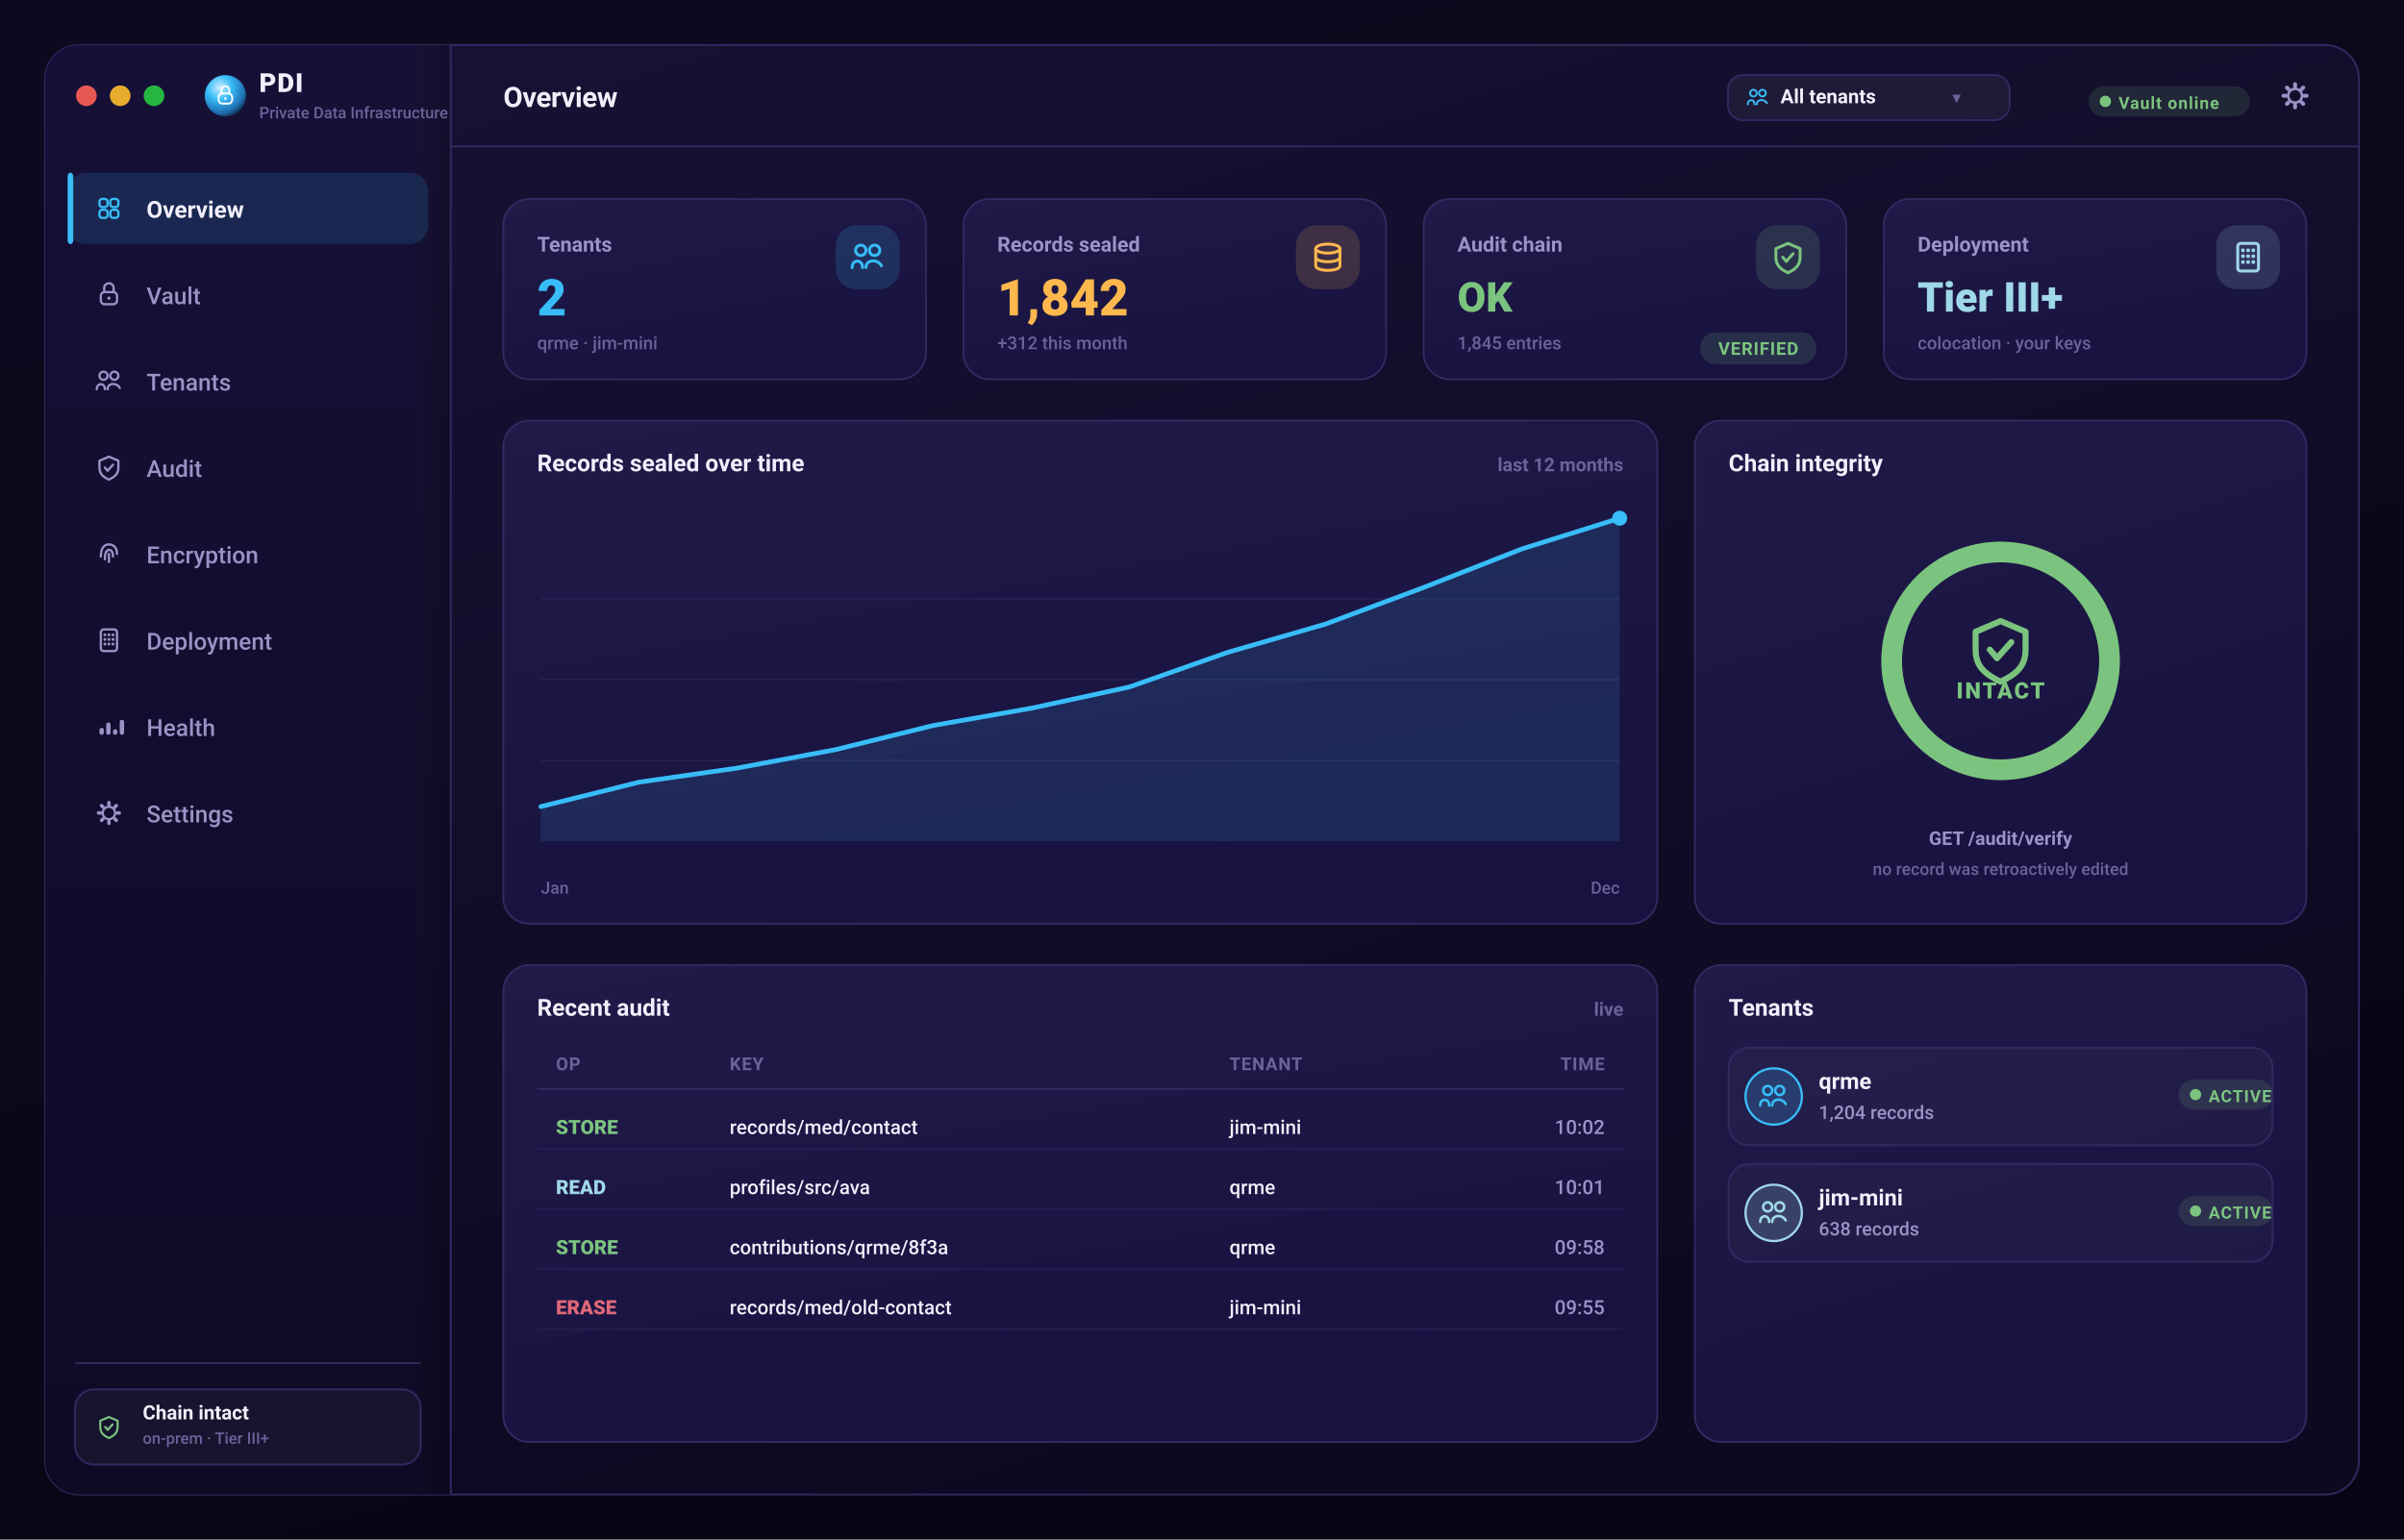
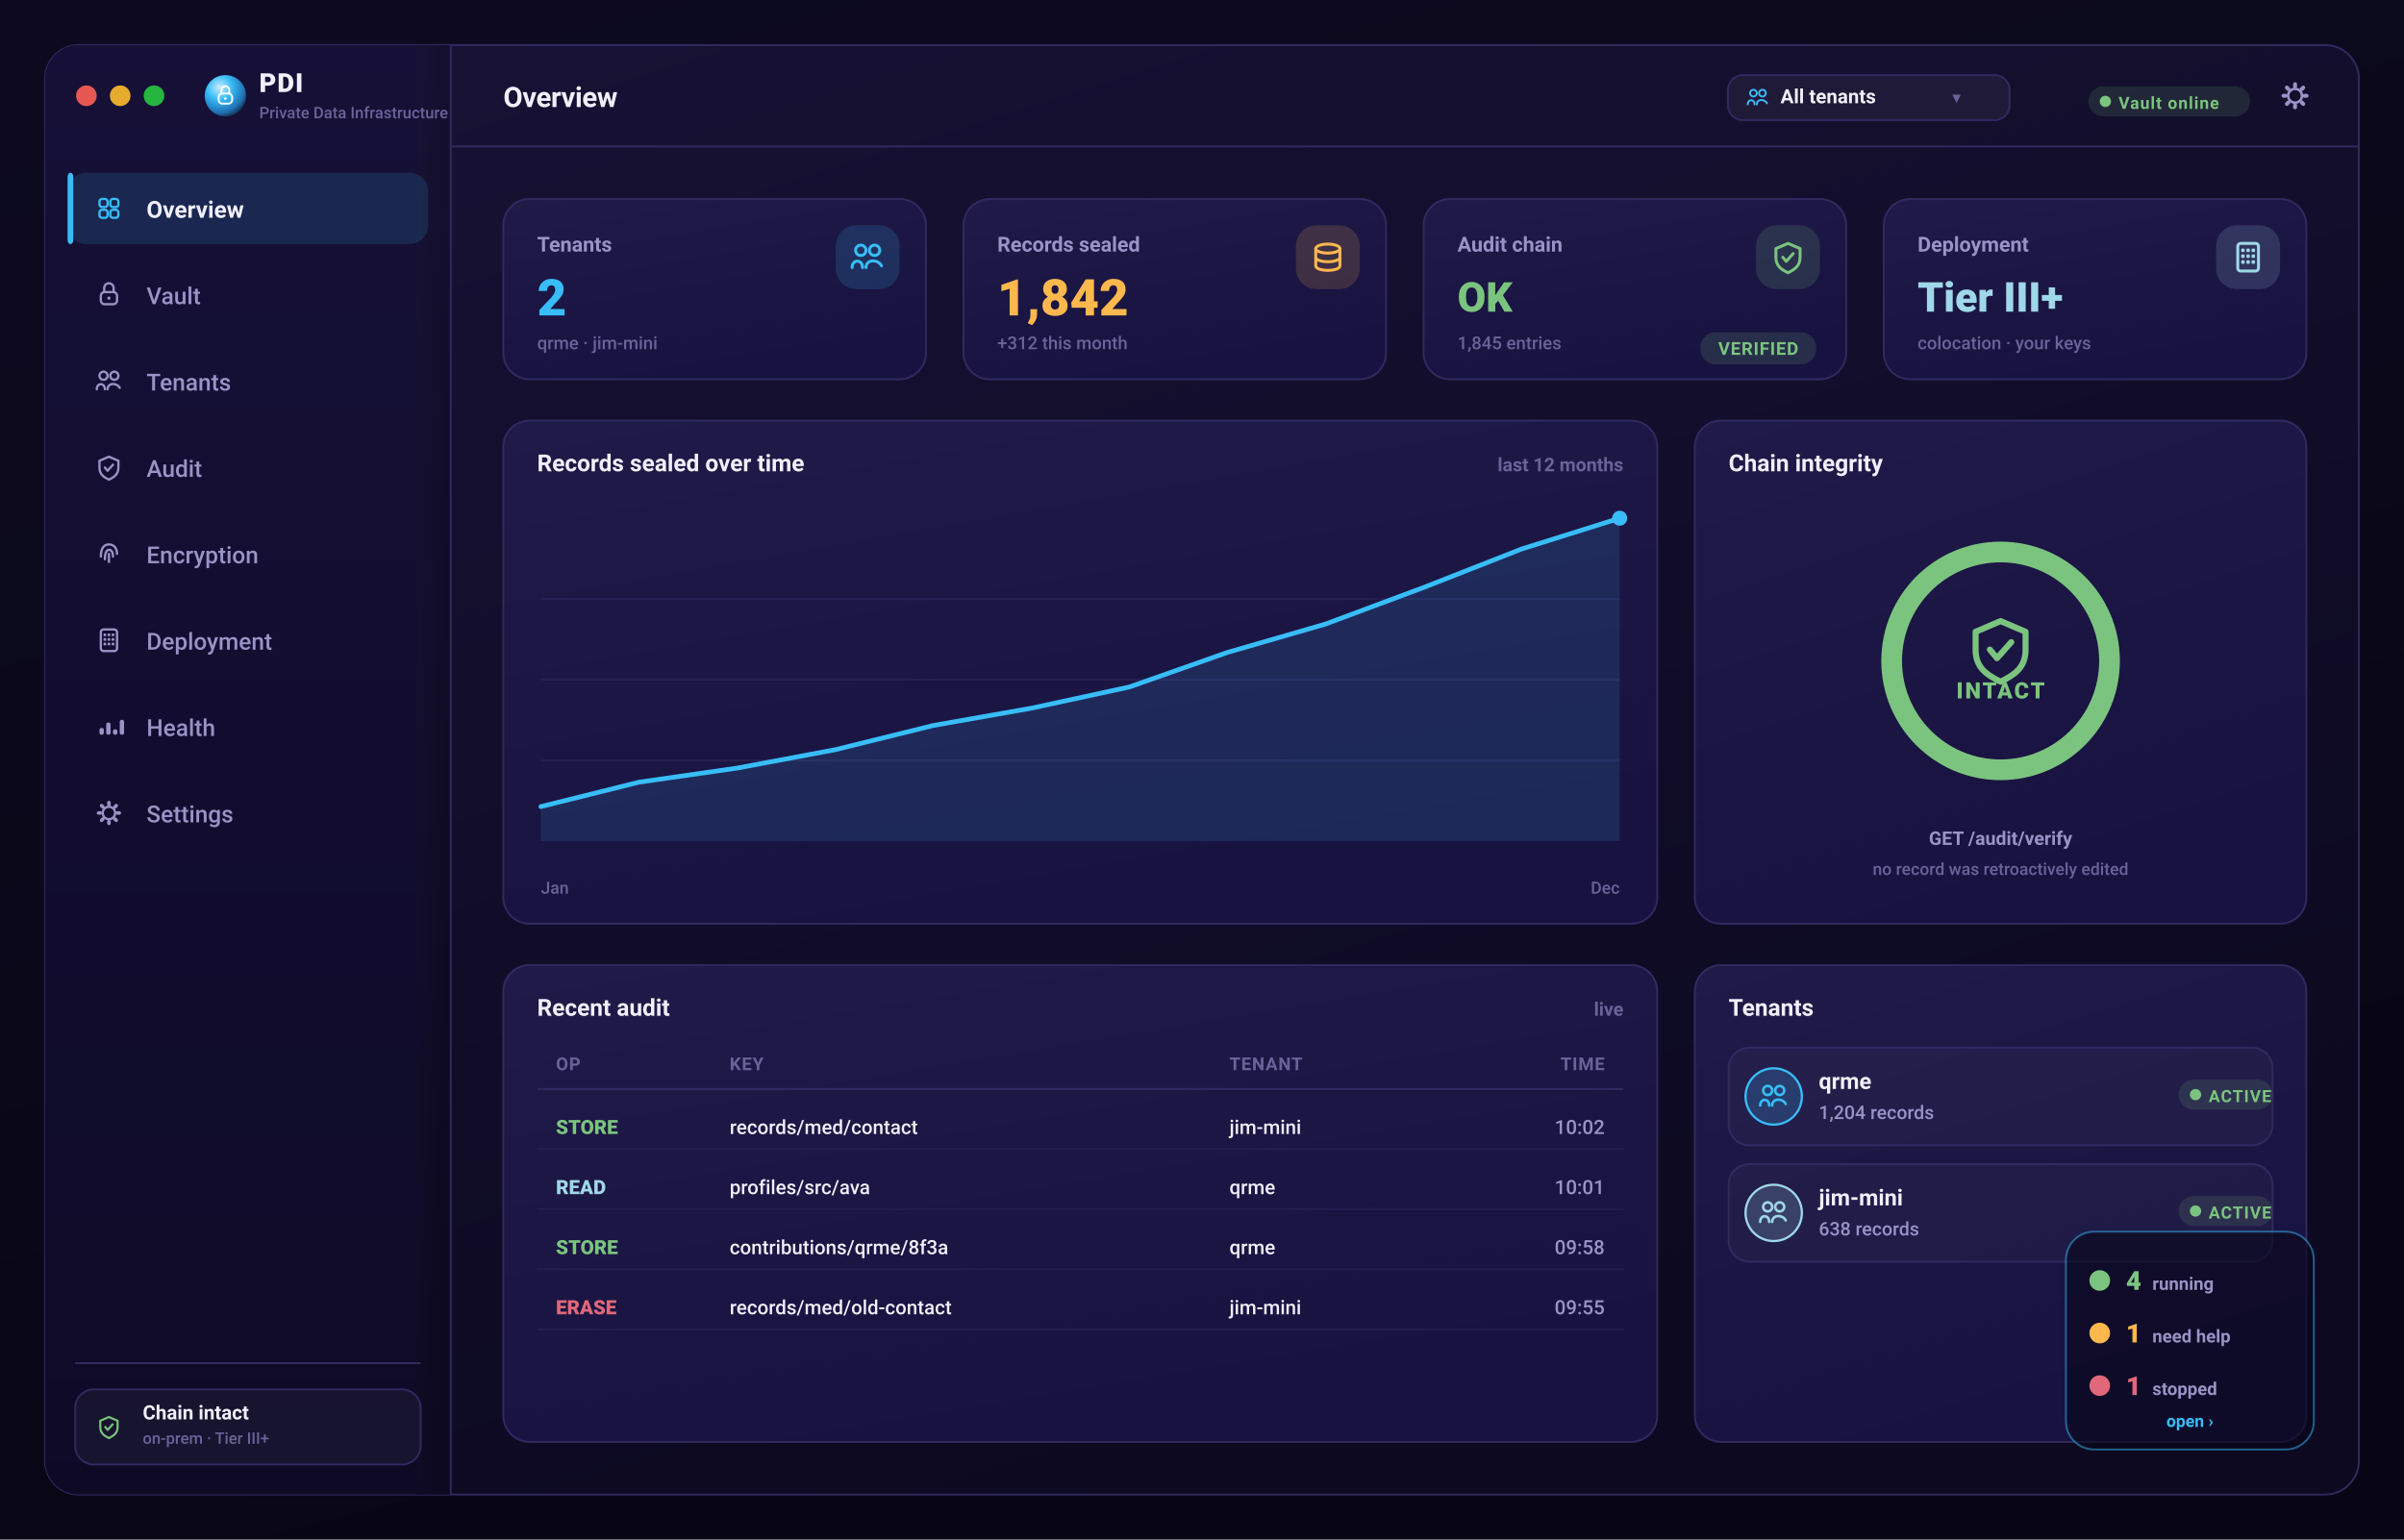
<svg xmlns="http://www.w3.org/2000/svg" width="1280" height="820" viewBox="0 0 1280 820" role="img" aria-label="PDI console — Overview">
  <defs>
    <linearGradient id="gPage" x1="0" y1="0" x2="0.4" y2="1">
      <stop offset="0" stop-color="#0d0a20" />
      <stop offset="1" stop-color="#080614" />
    </linearGradient>
    <linearGradient id="gScr" x1="0" y1="0" x2="0.5" y2="1">
      <stop offset="0" stop-color="#181235" />
      <stop offset="1" stop-color="#0c0920" />
    </linearGradient>
    <linearGradient id="gSide" x1="0" y1="0" x2="0" y2="1">
      <stop offset="0" stop-color="#161038" />
      <stop offset="1" stop-color="#0e0a26" />
    </linearGradient>
    <linearGradient id="gCard" x1="0" y1="0" x2="0.4" y2="1">
      <stop offset="0" stop-color="#201a48" />
      <stop offset="1" stop-color="#181240" />
    </linearGradient>
    <linearGradient id="gBrand" x1="0" y1="0" x2="1" y2="0">
      <stop offset="0" stop-color="#38bdf8" />
      <stop offset="1" stop-color="#7dd3fc" />
    </linearGradient>
    <linearGradient id="gAmber" x1="0" y1="0" x2="1" y2="0">
      <stop offset="0" stop-color="#ffb84d" />
      <stop offset="1" stop-color="#ffd27a" />
    </linearGradient>
    <linearGradient id="mG" x1="0" y1="0" x2="1" y2="0">
      <stop offset="0" stop-color="#5fb87a" />
      <stop offset="1" stop-color="#7bc47f" />
    </linearGradient>
    <linearGradient id="mC" x1="0" y1="0" x2="1" y2="0">
      <stop offset="0" stop-color="#6bb6d6" />
      <stop offset="1" stop-color="#9fd8e8" />
    </linearGradient>
    <radialGradient id="orb" cx="36%" cy="30%" r="78%">
      <stop offset="0" stop-color="#cbeeff" />
      <stop offset="38%" stop-color="#38bdf8" />
      <stop offset="78%" stop-color="#1f6fb2" />
      <stop offset="100%" stop-color="#0b2438" />
    </radialGradient>
  </defs>
  <rect x="0.0" y="0.0" width="1280.0" height="820.0" rx="0" fill="url(#gPage)" />
  <rect x="24" y="24" width="1232" height="772" rx="18" fill="url(#gScr)" stroke="#302a60" stroke-width="1" />
  <rect x="24.0" y="24.0" width="216.0" height="772.0" rx="18" fill="url(#gSide)" />
  <rect x="222.0" y="24.0" width="18.0" height="772.0" rx="0" fill="url(#gScr)" />
  <line x1="240" y1="24" x2="240" y2="796" stroke="#302a60" stroke-width="1" />
  <line x1="240" y1="78" x2="1256" y2="78" stroke="#302a60" stroke-width="1" />
  <circle cx="46" cy="51" r="5.5" fill="#ff5f57" opacity="0.9" />
  <circle cx="64" cy="51" r="5.5" fill="#febc2e" opacity="0.9" />
  <circle cx="82" cy="51" r="5.5" fill="#28c840" opacity="0.9" />
  <circle cx="120" cy="51" r="11" fill="url(#orb)" />
  <rect x="116.4" y="49.8" width="7.2" height="5.4" rx="2" fill="none" stroke="rgba(255,255,255,0.95)" stroke-width="1.02" stroke-linecap="round" stroke-linejoin="round" />
  <path d="M117.9 49.8 v-1.8 a2.1 2.1 0 0 1 4.2 0 v1.8" fill="none" stroke="rgba(255,255,255,0.95)" stroke-width="1.02" stroke-linecap="round" stroke-linejoin="round" />
  <circle cx="120" cy="52.5" r="0.72" fill="rgba(255,255,255,0.95)" />
  <text x="138.0" y="49.0" font-family="-apple-system,BlinkMacSystemFont,'SF Pro Display','SF Pro Text','Segoe UI',Roboto,system-ui,sans-serif" font-size="14" font-weight="800" fill="#f2effc" text-anchor="start" letter-spacing="0.5">PDI</text>
  <text x="138.0" y="63.0" font-family="-apple-system,BlinkMacSystemFont,'SF Pro Display','SF Pro Text','Segoe UI',Roboto,system-ui,sans-serif" font-size="8.5" font-weight="500" fill="#6a6399" text-anchor="start">Private Data Infrastructure</text>
  <text x="268.0" y="57.0" font-family="-apple-system,BlinkMacSystemFont,'SF Pro Display','SF Pro Text','Segoe UI',Roboto,system-ui,sans-serif" font-size="15" font-weight="700" fill="#f2effc" text-anchor="start" letter-spacing="-0.2">Overview</text>
  <rect x="1220.96" y="43.8" width="2.08" height="3.2" rx="1" transform="rotate(0 1222 51)" fill="#9a93c6" />
  <rect x="1220.96" y="43.8" width="2.08" height="3.2" rx="1" transform="rotate(45 1222 51)" fill="#9a93c6" />
  <rect x="1220.96" y="43.8" width="2.08" height="3.2" rx="1" transform="rotate(90 1222 51)" fill="#9a93c6" />
  <rect x="1220.96" y="43.8" width="2.08" height="3.2" rx="1" transform="rotate(135 1222 51)" fill="#9a93c6" />
  <rect x="1220.96" y="43.8" width="2.08" height="3.2" rx="1" transform="rotate(180 1222 51)" fill="#9a93c6" />
  <rect x="1220.96" y="43.8" width="2.08" height="3.2" rx="1" transform="rotate(225 1222 51)" fill="#9a93c6" />
  <rect x="1220.96" y="43.8" width="2.08" height="3.2" rx="1" transform="rotate(270 1222 51)" fill="#9a93c6" />
  <rect x="1220.96" y="43.8" width="2.08" height="3.2" rx="1" transform="rotate(315 1222 51)" fill="#9a93c6" />
  <circle cx="1222" cy="51" r="3.68" fill="none" stroke="#9a93c6" stroke-width="1.36" stroke-linecap="round" stroke-linejoin="round" />
  <rect x="1112.0" y="46.0" width="86.0" height="16.0" rx="8" fill="rgba(123,196,127,0.14)" />
  <circle cx="1121.0" cy="54" r="3" fill="#7bc47f" />
  <text x="1128.0" y="58.0" font-family="-apple-system,BlinkMacSystemFont,'SF Pro Display','SF Pro Text','Segoe UI',Roboto,system-ui,sans-serif" font-size="9" font-weight="700" fill="#7bc47f" text-anchor="start" letter-spacing="0.5">Vault online</text>
  <rect x="920.0" y="40.0" width="150.0" height="24.0" rx="8" fill="rgba(255,255,255,0.05)" stroke="#302a60" stroke-width="1" />
  <circle cx="933.6" cy="49.6" r="1.8" fill="none" stroke="#38bdf8" stroke-width="1.02" stroke-linecap="round" stroke-linejoin="round" />
  <circle cx="938.4" cy="49.6" r="1.8" fill="none" stroke="#38bdf8" stroke-width="1.02" stroke-linecap="round" stroke-linejoin="round" />
  <path d="M930.6 55.6 c0 -3.0 3.6 -3.0 3.6 0 M935.4 55.6 c0 -3.0 4.2 -3.0 5.4 -0.6" fill="none" stroke="#38bdf8" stroke-width="1.02" stroke-linecap="round" stroke-linejoin="round" />
  <text x="948.0" y="55.0" font-family="-apple-system,BlinkMacSystemFont,'SF Pro Display','SF Pro Text','Segoe UI',Roboto,system-ui,sans-serif" font-size="10.5" font-weight="600" fill="#f2effc" text-anchor="start">All tenants</text>
  <text x="1044.0" y="55.0" font-family="-apple-system,BlinkMacSystemFont,'SF Pro Display','SF Pro Text','Segoe UI',Roboto,system-ui,sans-serif" font-size="9" font-weight="600" fill="#6a6399" text-anchor="end">▾</text>
  <rect x="36.0" y="92.0" width="192.0" height="38.0" rx="10" fill="rgba(56,189,248,0.14)" />
  <rect x="36.0" y="92.0" width="3.0" height="38.0" rx="2" fill="#38bdf8" />
  <rect x="52.96" y="105.96" width="4.32" height="4.32" rx="1.4" fill="none" stroke="#38bdf8" stroke-width="1.22" stroke-linecap="round" stroke-linejoin="round" />
  <rect x="58.72" y="105.96" width="4.32" height="4.32" rx="1.4" fill="none" stroke="#38bdf8" stroke-width="1.22" stroke-linecap="round" stroke-linejoin="round" />
  <rect x="52.96" y="111.72" width="4.32" height="4.32" rx="1.4" fill="none" stroke="#38bdf8" stroke-width="1.22" stroke-linecap="round" stroke-linejoin="round" />
  <rect x="58.72" y="111.72" width="4.32" height="4.32" rx="1.4" fill="none" stroke="#38bdf8" stroke-width="1.22" stroke-linecap="round" stroke-linejoin="round" />
  <text x="78.0" y="116.0" font-family="-apple-system,BlinkMacSystemFont,'SF Pro Display','SF Pro Text','Segoe UI',Roboto,system-ui,sans-serif" font-size="12.5" font-weight="650" fill="#f2effc" text-anchor="start">Overview</text>
  <rect x="53.68" y="155.56" width="8.64" height="6.48" rx="2" fill="none" stroke="#9a93c6" stroke-width="1.22" stroke-linecap="round" stroke-linejoin="round" />
  <path d="M55.48 155.56 v-2.16 a2.52 2.52 0 0 1 5.04 0 v2.16" fill="none" stroke="#9a93c6" stroke-width="1.22" stroke-linecap="round" stroke-linejoin="round" />
  <circle cx="58" cy="158.8" r="0.864" fill="#9a93c6" />
  <text x="78.0" y="162.0" font-family="-apple-system,BlinkMacSystemFont,'SF Pro Display','SF Pro Text','Segoe UI',Roboto,system-ui,sans-serif" font-size="12.5" font-weight="500" fill="#9a93c6" text-anchor="start">Vault</text>
  <circle cx="55.12" cy="200.12" r="2.16" fill="none" stroke="#9a93c6" stroke-width="1.22" stroke-linecap="round" stroke-linejoin="round" />
  <circle cx="60.88" cy="200.12" r="2.16" fill="none" stroke="#9a93c6" stroke-width="1.22" stroke-linecap="round" stroke-linejoin="round" />
  <path d="M51.52 207.32 c0 -3.6 4.32 -3.6 4.32 0 M57.28 207.32 c0 -3.6 5.04 -3.6 6.48 -0.72" fill="none" stroke="#9a93c6" stroke-width="1.22" stroke-linecap="round" stroke-linejoin="round" />
  <text x="78.0" y="208.0" font-family="-apple-system,BlinkMacSystemFont,'SF Pro Display','SF Pro Text','Segoe UI',Roboto,system-ui,sans-serif" font-size="12.5" font-weight="500" fill="#9a93c6" text-anchor="start">Tenants</text>
  <path d="M58 243.24 l5.04 2.16 v3.6 c0 3.6 -2.16 5.04 -5.04 6.48 c-2.88 -1.44 -5.04 -2.88 -5.04 -6.48 v-3.6 Z" fill="none" stroke="#9a93c6" stroke-width="1.22" stroke-linecap="round" stroke-linejoin="round" />
  <path d="M55.84 249 l1.44 1.728 2.88 -3.24" fill="none" stroke="#9a93c6" stroke-width="1.22" stroke-linecap="round" stroke-linejoin="round" />
  <text x="78.0" y="254.0" font-family="-apple-system,BlinkMacSystemFont,'SF Pro Display','SF Pro Text','Segoe UI',Roboto,system-ui,sans-serif" font-size="12.5" font-weight="500" fill="#9a93c6" text-anchor="start">Audit</text>
  <path d="M53.68 296.44 c0 -5.04 2.16 -6.48 4.32 -6.48 c2.16 0 4.32 1.44 4.32 5.04" fill="none" stroke="#9a93c6" stroke-width="1.22" stroke-linecap="round" stroke-linejoin="round" />
  <path d="M55.84 297.88 c0 -4.32 1.44 -5.04 2.16 -5.04 c1.44 0 2.16 1.44 2.16 3.6" fill="none" stroke="#9a93c6" stroke-width="1.22" stroke-linecap="round" stroke-linejoin="round" />
  <path d="M58 299.32 v-4.32" fill="none" stroke="#9a93c6" stroke-width="1.22" stroke-linecap="round" stroke-linejoin="round" />
  <text x="78.0" y="300.0" font-family="-apple-system,BlinkMacSystemFont,'SF Pro Display','SF Pro Text','Segoe UI',Roboto,system-ui,sans-serif" font-size="12.5" font-weight="500" fill="#9a93c6" text-anchor="start">Encryption</text>
  <rect x="53.68" y="335.24" width="8.64" height="11.52" rx="1.5" fill="none" stroke="#9a93c6" stroke-width="1.22" stroke-linecap="round" stroke-linejoin="round" />
  <rect x="55.12" y="337.4" width="1.44" height="1.44" rx="0.4" fill="#9a93c6" />
  <rect x="57.28" y="337.4" width="1.44" height="1.44" rx="0.4" fill="#9a93c6" />
  <rect x="59.44" y="337.4" width="1.44" height="1.44" rx="0.4" fill="#9a93c6" />
  <rect x="55.12" y="339.848" width="1.44" height="1.44" rx="0.4" fill="#9a93c6" />
  <rect x="57.28" y="339.848" width="1.44" height="1.44" rx="0.4" fill="#9a93c6" />
  <rect x="59.44" y="339.848" width="1.44" height="1.44" rx="0.4" fill="#9a93c6" />
  <rect x="55.12" y="342.296" width="1.44" height="1.44" rx="0.4" fill="#9a93c6" />
  <rect x="57.28" y="342.296" width="1.44" height="1.44" rx="0.4" fill="#9a93c6" />
  <rect x="59.44" y="342.296" width="1.44" height="1.44" rx="0.4" fill="#9a93c6" />
  <text x="78.0" y="346.0" font-family="-apple-system,BlinkMacSystemFont,'SF Pro Display','SF Pro Text','Segoe UI',Roboto,system-ui,sans-serif" font-size="12.5" font-weight="500" fill="#9a93c6" text-anchor="start">Deployment</text>
  <rect x="52.96" y="387.72" width="2.304" height="3.6" rx="1" fill="#9a93c6" />
  <rect x="56.56" y="384.84" width="2.304" height="6.48" rx="1" fill="#9a93c6" />
  <rect x="60.16" y="388.44" width="2.304" height="2.88" rx="1" fill="#9a93c6" />
  <rect x="63.76" y="383.4" width="2.304" height="7.92" rx="1" fill="#9a93c6" />
  <text x="78.0" y="392.0" font-family="-apple-system,BlinkMacSystemFont,'SF Pro Display','SF Pro Text','Segoe UI',Roboto,system-ui,sans-serif" font-size="12.5" font-weight="500" fill="#9a93c6" text-anchor="start">Health</text>
  <rect x="57.064" y="426.52" width="1.872" height="2.88" rx="1" transform="rotate(0 58 433)" fill="#9a93c6" />
  <rect x="57.064" y="426.52" width="1.872" height="2.88" rx="1" transform="rotate(45 58 433)" fill="#9a93c6" />
  <rect x="57.064" y="426.52" width="1.872" height="2.88" rx="1" transform="rotate(90 58 433)" fill="#9a93c6" />
  <rect x="57.064" y="426.52" width="1.872" height="2.88" rx="1" transform="rotate(135 58 433)" fill="#9a93c6" />
  <rect x="57.064" y="426.52" width="1.872" height="2.88" rx="1" transform="rotate(180 58 433)" fill="#9a93c6" />
  <rect x="57.064" y="426.52" width="1.872" height="2.88" rx="1" transform="rotate(225 58 433)" fill="#9a93c6" />
  <rect x="57.064" y="426.52" width="1.872" height="2.88" rx="1" transform="rotate(270 58 433)" fill="#9a93c6" />
  <rect x="57.064" y="426.52" width="1.872" height="2.88" rx="1" transform="rotate(315 58 433)" fill="#9a93c6" />
  <circle cx="58" cy="433" r="3.312" fill="none" stroke="#9a93c6" stroke-width="1.22" stroke-linecap="round" stroke-linejoin="round" />
  <text x="78.0" y="438.0" font-family="-apple-system,BlinkMacSystemFont,'SF Pro Display','SF Pro Text','Segoe UI',Roboto,system-ui,sans-serif" font-size="12.5" font-weight="500" fill="#9a93c6" text-anchor="start">Settings</text>
  <line x1="40" y1="726" x2="224" y2="726" stroke="#302a60" stroke-width="1" />
  <rect x="40.0" y="740.0" width="184.0" height="40.0" rx="10" fill="rgba(255,255,255,0.04)" stroke="#302a60" stroke-width="1" />
  <path d="M58 754.72 l4.62 1.98 v3.3 c0 3.3 -1.98 4.62 -4.62 5.94 c-2.64 -1.32 -4.62 -2.64 -4.62 -5.94 v-3.3 Z" fill="none" stroke="#7bc47f" stroke-width="1.12" stroke-linecap="round" stroke-linejoin="round" />
  <path d="M56.02 760 l1.32 1.584 2.64 -2.97" fill="none" stroke="#7bc47f" stroke-width="1.12" stroke-linecap="round" stroke-linejoin="round" />
  <text x="76.0" y="756.0" font-family="-apple-system,BlinkMacSystemFont,'SF Pro Display','SF Pro Text','Segoe UI',Roboto,system-ui,sans-serif" font-size="10.5" font-weight="650" fill="#f2effc" text-anchor="start">Chain intact</text>
  <text x="76.0" y="769.0" font-family="-apple-system,BlinkMacSystemFont,'SF Pro Display','SF Pro Text','Segoe UI',Roboto,system-ui,sans-serif" font-size="8.5" font-weight="500" fill="#6a6399" text-anchor="start">on-prem · Tier III+</text>
  <marker id="ah" markerWidth="8" markerHeight="8" refX="6" refY="3" orient="auto">
    <path d="M0 0 L6 3 L0 6 Z" fill="#6a6399" />
  </marker>
  <rect x="268.0" y="106.0" width="225.0" height="96.0" rx="14" fill="url(#gCard)" stroke="#302a60" stroke-width="1" />
  <text x="286.0" y="134.0" font-family="-apple-system,BlinkMacSystemFont,'SF Pro Display','SF Pro Text','Segoe UI',Roboto,system-ui,sans-serif" font-size="11" font-weight="600" fill="#9a93c6" text-anchor="start">Tenants</text>
  <text x="286.0" y="168.0" font-family="-apple-system,BlinkMacSystemFont,'SF Pro Display','SF Pro Text','Segoe UI',Roboto,system-ui,sans-serif" font-size="27" font-weight="800" fill="#38bdf8" text-anchor="start">2</text>
  <text x="286.0" y="186.0" font-family="-apple-system,BlinkMacSystemFont,'SF Pro Display','SF Pro Text','Segoe UI',Roboto,system-ui,sans-serif" font-size="9.5" font-weight="500" fill="#6a6399" text-anchor="start">qrme · jim-mini</text>
  <rect x="445.0" y="120.0" width="34.0" height="34.0" rx="11" fill="rgba(56,189,248,0.16)" />
  <circle cx="458.32" cy="133.32" r="2.76" fill="none" stroke="#38bdf8" stroke-width="1.56" stroke-linecap="round" stroke-linejoin="round" />
  <circle cx="465.68" cy="133.32" r="2.76" fill="none" stroke="#38bdf8" stroke-width="1.56" stroke-linecap="round" stroke-linejoin="round" />
  <path d="M453.72 142.52 c0 -4.6 5.52 -4.6 5.52 0 M461.08 142.52 c0 -4.6 6.44 -4.6 8.28 -0.92" fill="none" stroke="#38bdf8" stroke-width="1.56" stroke-linecap="round" stroke-linejoin="round" />
  <rect x="513.0" y="106.0" width="225.0" height="96.0" rx="14" fill="url(#gCard)" stroke="#302a60" stroke-width="1" />
  <text x="531.0" y="134.0" font-family="-apple-system,BlinkMacSystemFont,'SF Pro Display','SF Pro Text','Segoe UI',Roboto,system-ui,sans-serif" font-size="11" font-weight="600" fill="#9a93c6" text-anchor="start">Records sealed</text>
  <text x="531.0" y="168.0" font-family="-apple-system,BlinkMacSystemFont,'SF Pro Display','SF Pro Text','Segoe UI',Roboto,system-ui,sans-serif" font-size="27" font-weight="800" fill="#ffb84d" text-anchor="start">1,842</text>
  <text x="531.0" y="186.0" font-family="-apple-system,BlinkMacSystemFont,'SF Pro Display','SF Pro Text','Segoe UI',Roboto,system-ui,sans-serif" font-size="9.5" font-weight="500" fill="#6a6399" text-anchor="start">+312 this month</text>
  <rect x="690.0" y="120.0" width="34.0" height="34.0" rx="11" fill="rgba(255,184,77,0.16)" />
  <ellipse cx="707.0" cy="132.4" rx="6.44" ry="2.392" fill="none" stroke="#ffb84d" stroke-width="1.56" stroke-linecap="round" stroke-linejoin="round" />
  <path d="M700.56 132.4 v9.2 c0 1.38 2.76 2.392 6.44 2.392 s6.44 -1.012 6.44 -2.392 v-9.2 M700.56 137 c0 1.38 2.76 2.392 6.44 2.392 s6.44 -1.012 6.44 -2.392" fill="none" stroke="#ffb84d" stroke-width="1.56" stroke-linecap="round" stroke-linejoin="round" />
  <rect x="758.0" y="106.0" width="225.0" height="96.0" rx="14" fill="url(#gCard)" stroke="#302a60" stroke-width="1" />
  <text x="776.0" y="134.0" font-family="-apple-system,BlinkMacSystemFont,'SF Pro Display','SF Pro Text','Segoe UI',Roboto,system-ui,sans-serif" font-size="11" font-weight="600" fill="#9a93c6" text-anchor="start">Audit chain</text>
  <text x="776.0" y="166.0" font-family="-apple-system,BlinkMacSystemFont,'SF Pro Display','SF Pro Text','Segoe UI',Roboto,system-ui,sans-serif" font-size="22" font-weight="800" fill="#7bc47f" text-anchor="start">OK</text>
  <text x="776.0" y="186.0" font-family="-apple-system,BlinkMacSystemFont,'SF Pro Display','SF Pro Text','Segoe UI',Roboto,system-ui,sans-serif" font-size="9.5" font-weight="500" fill="#6a6399" text-anchor="start">1,845 entries</text>
  <rect x="935.0" y="120.0" width="34.0" height="34.0" rx="11" fill="rgba(123,196,127,0.16)" />
  <path d="M952.0 129.64 l6.44 2.76 v4.6 c0 4.6 -2.76 6.44 -6.44 8.28 c-3.68 -1.84 -6.44 -3.68 -6.44 -8.28 v-4.6 Z" fill="none" stroke="#7bc47f" stroke-width="1.56" stroke-linecap="round" stroke-linejoin="round" />
  <path d="M949.24 137 l1.84 2.208 3.68 -4.14" fill="none" stroke="#7bc47f" stroke-width="1.56" stroke-linecap="round" stroke-linejoin="round" />
  <rect x="905.4" y="177.0" width="61.6" height="17.0" rx="8" fill="rgba(123,196,127,0.16)" />
  <text x="936.2" y="189.0" font-family="-apple-system,BlinkMacSystemFont,'SF Pro Display','SF Pro Text','Segoe UI',Roboto,system-ui,sans-serif" font-size="9.5" font-weight="700" fill="#7bc47f" text-anchor="middle" letter-spacing="0.4">VERIFIED</text>
  <rect x="1003.0" y="106.0" width="225.0" height="96.0" rx="14" fill="url(#gCard)" stroke="#302a60" stroke-width="1" />
  <text x="1021.0" y="134.0" font-family="-apple-system,BlinkMacSystemFont,'SF Pro Display','SF Pro Text','Segoe UI',Roboto,system-ui,sans-serif" font-size="11" font-weight="600" fill="#9a93c6" text-anchor="start">Deployment</text>
  <text x="1021.0" y="166.0" font-family="-apple-system,BlinkMacSystemFont,'SF Pro Display','SF Pro Text','Segoe UI',Roboto,system-ui,sans-serif" font-size="22" font-weight="800" fill="#9fd8e8" text-anchor="start">Tier III+</text>
  <text x="1021.0" y="186.0" font-family="-apple-system,BlinkMacSystemFont,'SF Pro Display','SF Pro Text','Segoe UI',Roboto,system-ui,sans-serif" font-size="9.5" font-weight="500" fill="#6a6399" text-anchor="start">colocation · your keys</text>
  <rect x="1180.0" y="120.0" width="34.0" height="34.0" rx="11" fill="rgba(159,216,232,0.16)" />
  <rect x="1191.48" y="129.64" width="11.04" height="14.72" rx="1.5" fill="none" stroke="#9fd8e8" stroke-width="1.56" stroke-linecap="round" stroke-linejoin="round" />
  <rect x="1193.32" y="132.4" width="1.84" height="1.84" rx="0.4" fill="#9fd8e8" />
  <rect x="1196.08" y="132.4" width="1.84" height="1.84" rx="0.4" fill="#9fd8e8" />
  <rect x="1198.84" y="132.4" width="1.84" height="1.84" rx="0.4" fill="#9fd8e8" />
  <rect x="1193.32" y="135.528" width="1.84" height="1.84" rx="0.4" fill="#9fd8e8" />
  <rect x="1196.08" y="135.528" width="1.84" height="1.84" rx="0.4" fill="#9fd8e8" />
  <rect x="1198.84" y="135.528" width="1.84" height="1.84" rx="0.4" fill="#9fd8e8" />
  <rect x="1193.32" y="138.656" width="1.84" height="1.84" rx="0.4" fill="#9fd8e8" />
  <rect x="1196.08" y="138.656" width="1.84" height="1.84" rx="0.4" fill="#9fd8e8" />
  <rect x="1198.84" y="138.656" width="1.84" height="1.84" rx="0.4" fill="#9fd8e8" />
  <rect x="268.0" y="224.0" width="614.4" height="268.0" rx="14" fill="url(#gCard)" stroke="#302a60" stroke-width="1" />
  <text x="286.0" y="251.0" font-family="-apple-system,BlinkMacSystemFont,'SF Pro Display','SF Pro Text','Segoe UI',Roboto,system-ui,sans-serif" font-size="12.5" font-weight="700" fill="#f2effc" text-anchor="start">Records sealed over time</text>
  <text x="864.4" y="251.0" font-family="-apple-system,BlinkMacSystemFont,'SF Pro Display','SF Pro Text','Segoe UI',Roboto,system-ui,sans-serif" font-size="10" font-weight="600" fill="#6a6399" text-anchor="end">last 12 months</text>
  <line x1="288" y1="319.0" x2="862.4" y2="319.0" stroke="rgba(48,42,96,0.5)" stroke-width="1" />
  <line x1="288" y1="362.0" x2="862.4" y2="362.0" stroke="rgba(48,42,96,0.5)" stroke-width="1" />
  <line x1="288" y1="405.0" x2="862.4" y2="405.0" stroke="rgba(48,42,96,0.5)" stroke-width="1" />
  <polygon points="288,448 288.0,429.6 340.2,416.6 392.4,409.1 444.7,399.3 496.9,386.4 549.1,377.2 601.3,365.9 653.5,347.5 705.7,332.4 758.0,312.9 810.2,292.4 862.4,276.0 862.4,448" fill="rgba(56,189,248,0.13)" />
  <polyline points="288.0,429.6 340.2,416.6 392.4,409.1 444.7,399.3 496.9,386.4 549.1,377.2 601.3,365.9 653.5,347.5 705.7,332.4 758.0,312.9 810.2,292.4 862.4,276.0" fill="none" stroke="#38bdf8" stroke-width="2.5" stroke-linejoin="round" stroke-linecap="round" />
  <circle cx="862.4" cy="276.0" r="4" fill="#38bdf8" />
  <text x="288.0" y="476.0" font-family="-apple-system,BlinkMacSystemFont,'SF Pro Display','SF Pro Text','Segoe UI',Roboto,system-ui,sans-serif" font-size="9" font-weight="500" fill="#6a6399" text-anchor="start">Jan</text>
  <text x="862.4" y="476.0" font-family="-apple-system,BlinkMacSystemFont,'SF Pro Display','SF Pro Text','Segoe UI',Roboto,system-ui,sans-serif" font-size="9" font-weight="500" fill="#6a6399" text-anchor="end">Dec</text>
  <rect x="902.4" y="224.0" width="325.6" height="268.0" rx="14" fill="url(#gCard)" stroke="#302a60" stroke-width="1" />
  <text x="920.4" y="251.0" font-family="-apple-system,BlinkMacSystemFont,'SF Pro Display','SF Pro Text','Segoe UI',Roboto,system-ui,sans-serif" font-size="12.5" font-weight="700" fill="#f2effc" text-anchor="start">Chain integrity</text>
  <circle cx="1065.2" cy="352" r="58" fill="none" stroke="rgba(123,196,127,0.16)" stroke-width="11" />
  <circle cx="1065.2" cy="352" r="58" fill="none" stroke="#7bc47f" stroke-width="11" stroke-linecap="round" stroke-dasharray="364.4 364.4" transform="rotate(-90 1065.2 352)" />
  <path d="M1065.2 330.8 l13.3 5.7 v9.5 c0 9.5 -5.7 13.3 -13.3 17.1 c-7.6 -3.8 -13.3 -7.6 -13.3 -17.1 v-9.5 Z" fill="none" stroke="#7bc47f" stroke-width="3.23" stroke-linecap="round" stroke-linejoin="round" />
  <path d="M1059.5 346 l3.8 4.56 7.6 -8.55" fill="none" stroke="#7bc47f" stroke-width="3.23" stroke-linecap="round" stroke-linejoin="round" />
  <text x="1065.2" y="372.0" font-family="-apple-system,BlinkMacSystemFont,'SF Pro Display','SF Pro Text','Segoe UI',Roboto,system-ui,sans-serif" font-size="12" font-weight="800" fill="#7bc47f" text-anchor="middle" letter-spacing="1">INTACT</text>
  <text x="1065.2" y="450.0" font-family="-apple-system,BlinkMacSystemFont,'SF Pro Display','SF Pro Text','Segoe UI',Roboto,system-ui,sans-serif" font-size="10" font-weight="600" fill="#9a93c6" text-anchor="middle">GET /audit/verify</text>
  <text x="1065.2" y="466.0" font-family="-apple-system,BlinkMacSystemFont,'SF Pro Display','SF Pro Text','Segoe UI',Roboto,system-ui,sans-serif" font-size="9" font-weight="500" fill="#6a6399" text-anchor="middle">no record was retroactively edited</text>
  <rect x="268.0" y="514.0" width="614.4" height="254.0" rx="14" fill="url(#gCard)" stroke="#302a60" stroke-width="1" />
  <text x="286.0" y="541.0" font-family="-apple-system,BlinkMacSystemFont,'SF Pro Display','SF Pro Text','Segoe UI',Roboto,system-ui,sans-serif" font-size="12.5" font-weight="700" fill="#f2effc" text-anchor="start">Recent audit</text>
  <text x="864.4" y="541.0" font-family="-apple-system,BlinkMacSystemFont,'SF Pro Display','SF Pro Text','Segoe UI',Roboto,system-ui,sans-serif" font-size="10" font-weight="600" fill="#6a6399" text-anchor="end">live</text>
  <text x="296.0" y="570.0" font-family="-apple-system,BlinkMacSystemFont,'SF Pro Display','SF Pro Text','Segoe UI',Roboto,system-ui,sans-serif" font-size="9.5" font-weight="700" fill="#6a6399" text-anchor="start" letter-spacing="0.4">OP</text>
  <text x="388.5" y="570.0" font-family="-apple-system,BlinkMacSystemFont,'SF Pro Display','SF Pro Text','Segoe UI',Roboto,system-ui,sans-serif" font-size="9.5" font-weight="700" fill="#6a6399" text-anchor="start" letter-spacing="0.4">KEY</text>
  <text x="654.6" y="570.0" font-family="-apple-system,BlinkMacSystemFont,'SF Pro Display','SF Pro Text','Segoe UI',Roboto,system-ui,sans-serif" font-size="9.5" font-weight="700" fill="#6a6399" text-anchor="start" letter-spacing="0.4">TENANT</text>
  <text x="854.4" y="570.0" font-family="-apple-system,BlinkMacSystemFont,'SF Pro Display','SF Pro Text','Segoe UI',Roboto,system-ui,sans-serif" font-size="9.5" font-weight="700" fill="#6a6399" text-anchor="end" letter-spacing="0.4">TIME</text>
  <line x1="286" y1="580" x2="864.4" y2="580" stroke="#302a60" stroke-width="1" />
  <text x="296.0" y="604.0" font-family="-apple-system,BlinkMacSystemFont,'SF Pro Display','SF Pro Text','Segoe UI',Roboto,system-ui,sans-serif" font-size="10.5" font-weight="800" fill="#7bc47f" text-anchor="start">STORE</text>
  <text x="388.5" y="604.0" font-family="-apple-system,BlinkMacSystemFont,'SF Pro Display','SF Pro Text','Segoe UI',Roboto,system-ui,sans-serif" font-size="10.5" font-weight="500" fill="#f2effc" text-anchor="start">records/med/contact</text>
  <text x="654.6" y="604.0" font-family="-apple-system,BlinkMacSystemFont,'SF Pro Display','SF Pro Text','Segoe UI',Roboto,system-ui,sans-serif" font-size="10.5" font-weight="500" fill="#f2effc" text-anchor="start">jim-mini</text>
  <text x="854.4" y="604.0" font-family="-apple-system,BlinkMacSystemFont,'SF Pro Display','SF Pro Text','Segoe UI',Roboto,system-ui,sans-serif" font-size="10.5" font-weight="500" fill="#9a93c6" text-anchor="end">10:02</text>
  <line x1="286" y1="612" x2="864.4" y2="612" stroke="rgba(48,42,96,0.45)" stroke-width="1" />
  <text x="296.0" y="636.0" font-family="-apple-system,BlinkMacSystemFont,'SF Pro Display','SF Pro Text','Segoe UI',Roboto,system-ui,sans-serif" font-size="10.5" font-weight="800" fill="#9fd8e8" text-anchor="start">READ</text>
  <text x="388.5" y="636.0" font-family="-apple-system,BlinkMacSystemFont,'SF Pro Display','SF Pro Text','Segoe UI',Roboto,system-ui,sans-serif" font-size="10.5" font-weight="500" fill="#f2effc" text-anchor="start">profiles/src/ava</text>
  <text x="654.6" y="636.0" font-family="-apple-system,BlinkMacSystemFont,'SF Pro Display','SF Pro Text','Segoe UI',Roboto,system-ui,sans-serif" font-size="10.5" font-weight="500" fill="#f2effc" text-anchor="start">qrme</text>
  <text x="854.4" y="636.0" font-family="-apple-system,BlinkMacSystemFont,'SF Pro Display','SF Pro Text','Segoe UI',Roboto,system-ui,sans-serif" font-size="10.5" font-weight="500" fill="#9a93c6" text-anchor="end">10:01</text>
  <line x1="286" y1="644" x2="864.4" y2="644" stroke="rgba(48,42,96,0.45)" stroke-width="1" />
  <text x="296.0" y="668.0" font-family="-apple-system,BlinkMacSystemFont,'SF Pro Display','SF Pro Text','Segoe UI',Roboto,system-ui,sans-serif" font-size="10.5" font-weight="800" fill="#7bc47f" text-anchor="start">STORE</text>
  <text x="388.5" y="668.0" font-family="-apple-system,BlinkMacSystemFont,'SF Pro Display','SF Pro Text','Segoe UI',Roboto,system-ui,sans-serif" font-size="10.5" font-weight="500" fill="#f2effc" text-anchor="start">contributions/qrme/8f3a</text>
  <text x="654.6" y="668.0" font-family="-apple-system,BlinkMacSystemFont,'SF Pro Display','SF Pro Text','Segoe UI',Roboto,system-ui,sans-serif" font-size="10.5" font-weight="500" fill="#f2effc" text-anchor="start">qrme</text>
  <text x="854.4" y="668.0" font-family="-apple-system,BlinkMacSystemFont,'SF Pro Display','SF Pro Text','Segoe UI',Roboto,system-ui,sans-serif" font-size="10.5" font-weight="500" fill="#9a93c6" text-anchor="end">09:58</text>
  <line x1="286" y1="676" x2="864.4" y2="676" stroke="rgba(48,42,96,0.45)" stroke-width="1" />
  <text x="296.0" y="700.0" font-family="-apple-system,BlinkMacSystemFont,'SF Pro Display','SF Pro Text','Segoe UI',Roboto,system-ui,sans-serif" font-size="10.5" font-weight="800" fill="#e0687a" text-anchor="start">ERASE</text>
  <text x="388.5" y="700.0" font-family="-apple-system,BlinkMacSystemFont,'SF Pro Display','SF Pro Text','Segoe UI',Roboto,system-ui,sans-serif" font-size="10.5" font-weight="500" fill="#f2effc" text-anchor="start">records/med/old-contact</text>
  <text x="654.6" y="700.0" font-family="-apple-system,BlinkMacSystemFont,'SF Pro Display','SF Pro Text','Segoe UI',Roboto,system-ui,sans-serif" font-size="10.5" font-weight="500" fill="#f2effc" text-anchor="start">jim-mini</text>
  <text x="854.4" y="700.0" font-family="-apple-system,BlinkMacSystemFont,'SF Pro Display','SF Pro Text','Segoe UI',Roboto,system-ui,sans-serif" font-size="10.5" font-weight="500" fill="#9a93c6" text-anchor="end">09:55</text>
  <line x1="286" y1="708" x2="864.4" y2="708" stroke="rgba(48,42,96,0.45)" stroke-width="1" />
  <rect x="902.4" y="514.0" width="325.6" height="254.0" rx="14" fill="url(#gCard)" stroke="#302a60" stroke-width="1" />
  <text x="920.4" y="541.0" font-family="-apple-system,BlinkMacSystemFont,'SF Pro Display','SF Pro Text','Segoe UI',Roboto,system-ui,sans-serif" font-size="12.5" font-weight="700" fill="#f2effc" text-anchor="start">Tenants</text>
  <rect x="920.4" y="558.0" width="289.6" height="52.0" rx="11" fill="rgba(255,255,255,0.03)" stroke="#302a60" stroke-width="1" />
  <circle cx="944.4" cy="584" r="15" fill="rgba(56,189,248,0.2)" stroke="#38bdf8" stroke-width="1.2" />
  <circle cx="941.2" cy="580.8" r="2.4" fill="none" stroke="#38bdf8" stroke-width="1.36" stroke-linecap="round" stroke-linejoin="round" />
  <circle cx="947.6" cy="580.8" r="2.4" fill="none" stroke="#38bdf8" stroke-width="1.36" stroke-linecap="round" stroke-linejoin="round" />
  <path d="M937.2 588.8 c0 -4.0 4.8 -4.0 4.8 0 M943.6 588.8 c0 -4.0 5.6 -4.0 7.2 -0.8" fill="none" stroke="#38bdf8" stroke-width="1.36" stroke-linecap="round" stroke-linejoin="round" />
  <text x="968.4" y="580.0" font-family="-apple-system,BlinkMacSystemFont,'SF Pro Display','SF Pro Text','Segoe UI',Roboto,system-ui,sans-serif" font-size="12" font-weight="700" fill="#f2effc" text-anchor="start">qrme</text>
  <text x="968.4" y="596.0" font-family="-apple-system,BlinkMacSystemFont,'SF Pro Display','SF Pro Text','Segoe UI',Roboto,system-ui,sans-serif" font-size="10" font-weight="500" fill="#9a93c6" text-anchor="start">1,204 records</text>
  <rect x="1160.0" y="575.0" width="50.0" height="16.0" rx="8" fill="rgba(123,196,127,0.14)" />
  <circle cx="1169.0" cy="583" r="3" fill="#7bc47f" />
  <text x="1176.0" y="587.0" font-family="-apple-system,BlinkMacSystemFont,'SF Pro Display','SF Pro Text','Segoe UI',Roboto,system-ui,sans-serif" font-size="9" font-weight="700" fill="#7bc47f" text-anchor="start" letter-spacing="0.5">ACTIVE</text>
  <rect x="920.4" y="620.0" width="289.6" height="52.0" rx="11" fill="rgba(255,255,255,0.03)" stroke="#302a60" stroke-width="1" />
  <circle cx="944.4" cy="646" r="15" fill="rgba(159,216,232,0.2)" stroke="#9fd8e8" stroke-width="1.2" />
  <circle cx="941.2" cy="642.8" r="2.4" fill="none" stroke="#9fd8e8" stroke-width="1.36" stroke-linecap="round" stroke-linejoin="round" />
  <circle cx="947.6" cy="642.8" r="2.4" fill="none" stroke="#9fd8e8" stroke-width="1.36" stroke-linecap="round" stroke-linejoin="round" />
  <path d="M937.2 650.8 c0 -4.0 4.8 -4.0 4.8 0 M943.6 650.8 c0 -4.0 5.6 -4.0 7.2 -0.8" fill="none" stroke="#9fd8e8" stroke-width="1.36" stroke-linecap="round" stroke-linejoin="round" />
  <text x="968.4" y="642.0" font-family="-apple-system,BlinkMacSystemFont,'SF Pro Display','SF Pro Text','Segoe UI',Roboto,system-ui,sans-serif" font-size="12" font-weight="700" fill="#f2effc" text-anchor="start">jim-mini</text>
  <text x="968.4" y="658.0" font-family="-apple-system,BlinkMacSystemFont,'SF Pro Display','SF Pro Text','Segoe UI',Roboto,system-ui,sans-serif" font-size="10" font-weight="500" fill="#9a93c6" text-anchor="start">638 records</text>
  <rect x="1160.0" y="637.0" width="50.0" height="16.0" rx="8" fill="rgba(123,196,127,0.14)" />
  <circle cx="1169.0" cy="645" r="3" fill="#7bc47f" />
  <text x="1176.0" y="649.0" font-family="-apple-system,BlinkMacSystemFont,'SF Pro Display','SF Pro Text','Segoe UI',Roboto,system-ui,sans-serif" font-size="9" font-weight="700" fill="#7bc47f" text-anchor="start" letter-spacing="0.5">ACTIVE</text>
+   <rect x="1100.0" y="656.0" width="132.0" height="116.0" rx="15" fill="rgba(9,7,26,0.62)" stroke="rgba(56,189,248,0.5)" stroke-width="1" />
+   <circle cx="1118" cy="682" r="5.5" fill="#7bc47f" />
+   <text x="1132.0" y="687.0" font-family="-apple-system,BlinkMacSystemFont,'SF Pro Display','SF Pro Text','Segoe UI',Roboto,system-ui,sans-serif" font-size="14" font-weight="800" fill="#7bc47f" text-anchor="start">4</text>
+   <text x="1146.0" y="687.0" font-family="-apple-system,BlinkMacSystemFont,'SF Pro Display','SF Pro Text','Segoe UI',Roboto,system-ui,sans-serif" font-size="9.5" font-weight="600" fill="#9a93c6" text-anchor="start">running</text>
+   <circle cx="1118" cy="710" r="5.5" fill="#ffb84d" />
+   <text x="1132.0" y="715.0" font-family="-apple-system,BlinkMacSystemFont,'SF Pro Display','SF Pro Text','Segoe UI',Roboto,system-ui,sans-serif" font-size="14" font-weight="800" fill="#ffb84d" text-anchor="start">1</text>
+   <text x="1146.0" y="715.0" font-family="-apple-system,BlinkMacSystemFont,'SF Pro Display','SF Pro Text','Segoe UI',Roboto,system-ui,sans-serif" font-size="9.5" font-weight="600" fill="#9a93c6" text-anchor="start">need help</text>
+   <circle cx="1118" cy="738" r="5.5" fill="#e0687a" />
+   <text x="1132.0" y="743.0" font-family="-apple-system,BlinkMacSystemFont,'SF Pro Display','SF Pro Text','Segoe UI',Roboto,system-ui,sans-serif" font-size="14" font-weight="800" fill="#e0687a" text-anchor="start">1</text>
+   <text x="1146.0" y="743.0" font-family="-apple-system,BlinkMacSystemFont,'SF Pro Display','SF Pro Text','Segoe UI',Roboto,system-ui,sans-serif" font-size="9.5" font-weight="600" fill="#9a93c6" text-anchor="start">stopped</text>
+   <text x="1166.0" y="760.0" font-family="-apple-system,BlinkMacSystemFont,'SF Pro Display','SF Pro Text','Segoe UI',Roboto,system-ui,sans-serif" font-size="9" font-weight="700" fill="#38bdf8" text-anchor="middle">open ›</text>
</svg>
